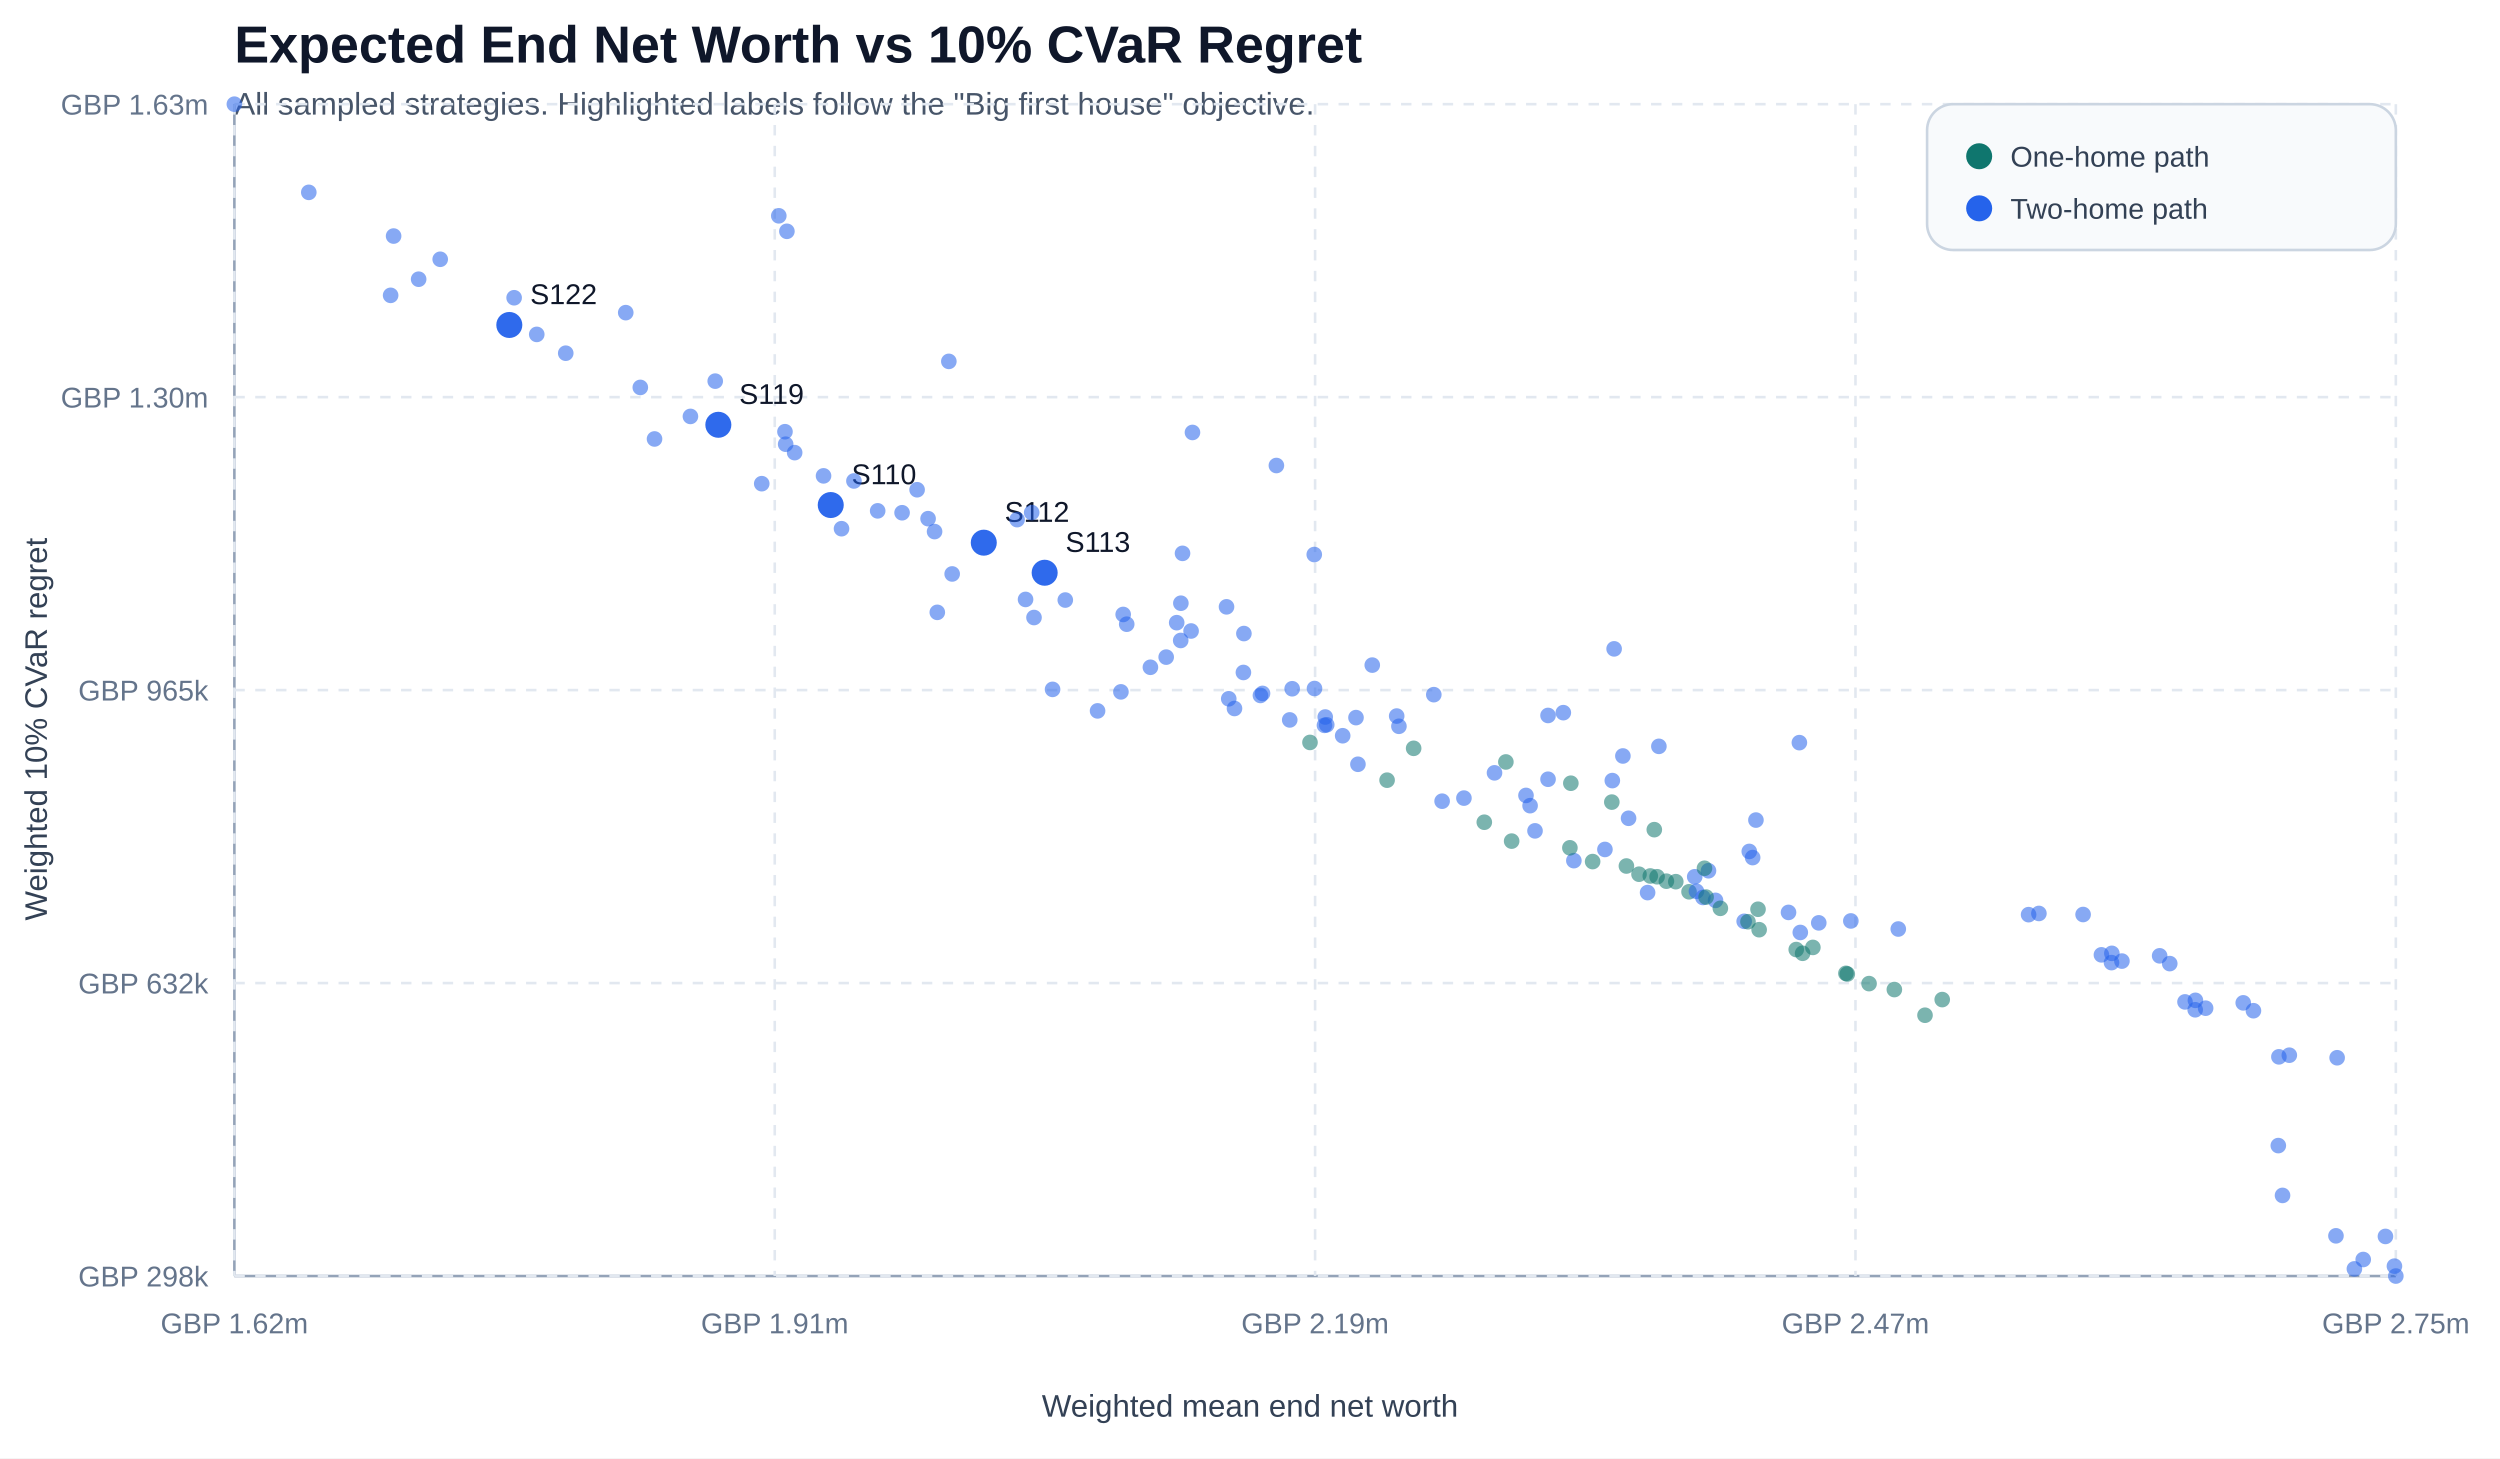
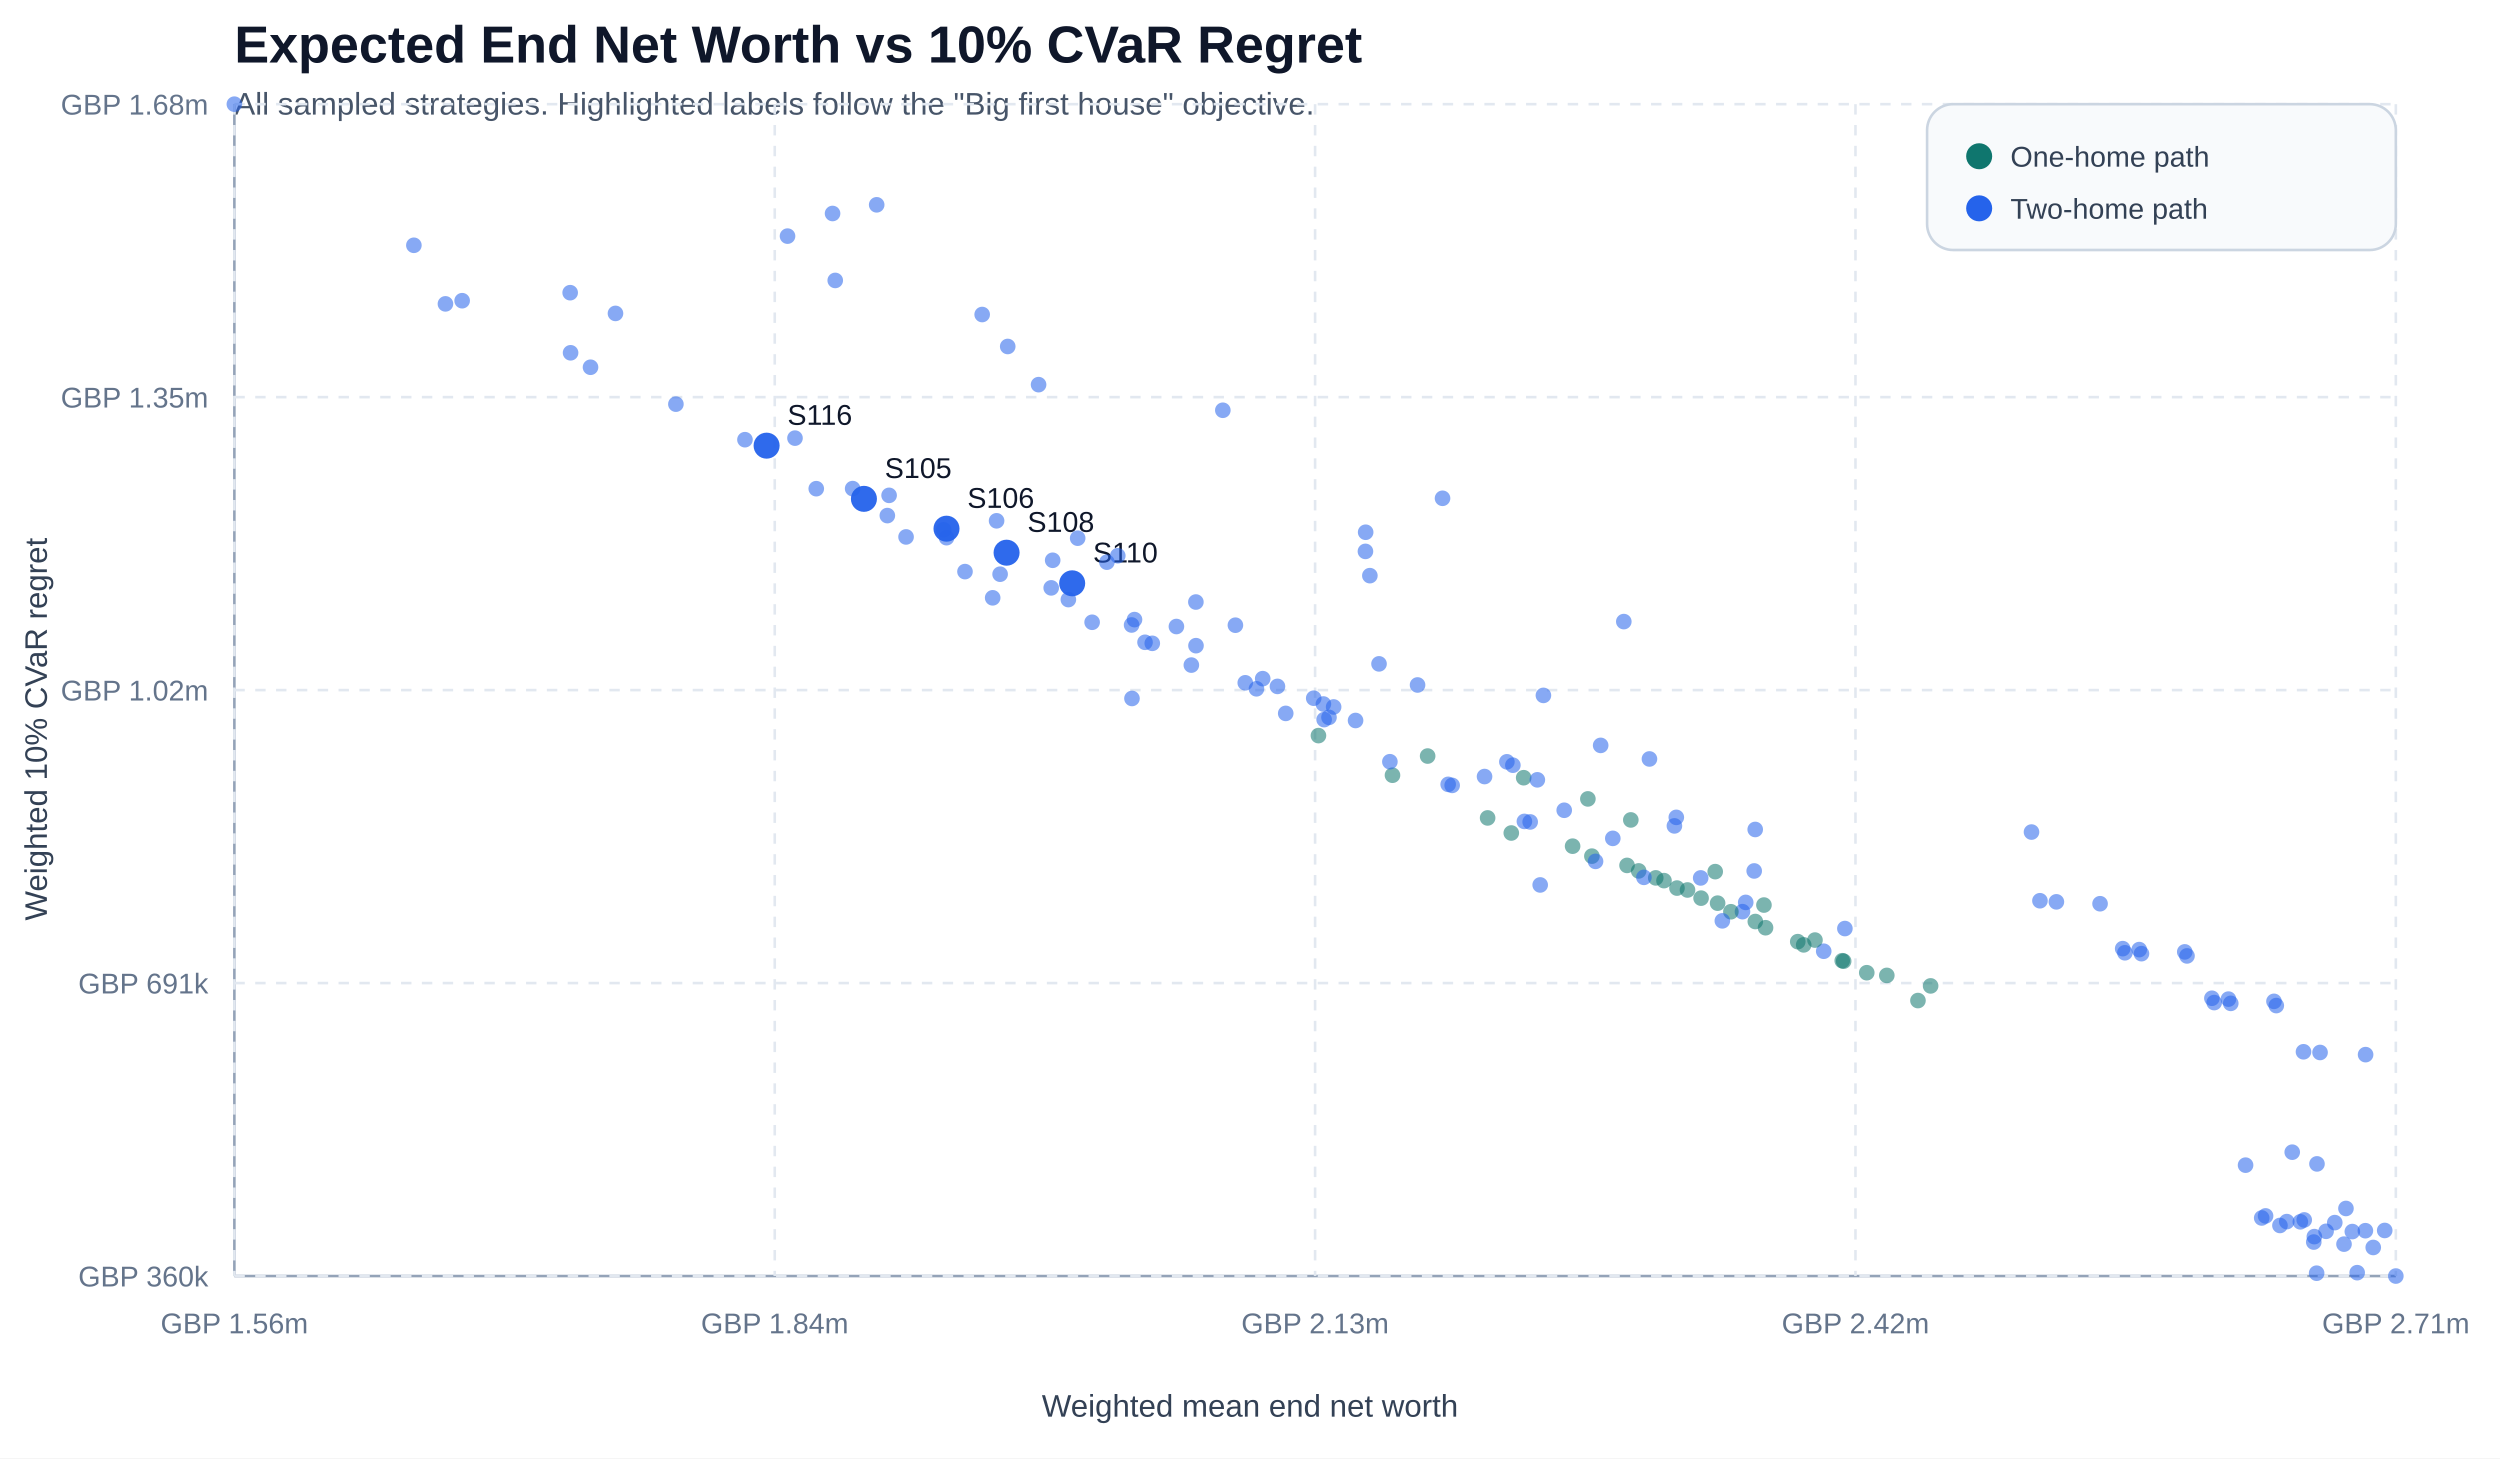
<svg xmlns="http://www.w3.org/2000/svg" width="960" height="560" viewBox="0 0 960 560">
  <rect width="960" height="560" fill="#ffffff" />
  <text x="90" y="24" font-size="20" font-family="Arial, sans-serif" font-weight="700" fill="#0f172a">Expected End Net Worth vs 10% CVaR Regret</text>
  <text x="90" y="44" font-size="12" font-family="Arial, sans-serif" fill="#475569">All sampled strategies. Highlighted labels follow the "Big first house" objective.</text>
  <line x1="90" y1="490" x2="920" y2="490" stroke="#94a3b8" />
  <line x1="90" y1="40" x2="90" y2="490" stroke="#94a3b8" />
  <line x1="90" y1="40" x2="90" y2="490" stroke="#e2e8f0" stroke-dasharray="4 4" />
  <line x1="90" y1="490" x2="920" y2="490" stroke="#e2e8f0" stroke-dasharray="4 4" />
-   <text x="90" y="512" text-anchor="middle" font-size="11" font-family="Arial, sans-serif" fill="#64748b">GBP 1.62m</text>
-   <text x="80" y="494" text-anchor="end" font-size="11" font-family="Arial, sans-serif" fill="#64748b">GBP 298k</text>
+   <text x="90" y="512" text-anchor="middle" font-size="11" font-family="Arial, sans-serif" fill="#64748b">GBP 1.56m</text>
+   <text x="80" y="494" text-anchor="end" font-size="11" font-family="Arial, sans-serif" fill="#64748b">GBP 360k</text>
  <line x1="297.5" y1="40" x2="297.5" y2="490" stroke="#e2e8f0" stroke-dasharray="4 4" />
  <line x1="90" y1="377.5" x2="920" y2="377.5" stroke="#e2e8f0" stroke-dasharray="4 4" />
-   <text x="297.5" y="512" text-anchor="middle" font-size="11" font-family="Arial, sans-serif" fill="#64748b">GBP 1.91m</text>
-   <text x="80" y="381.5" text-anchor="end" font-size="11" font-family="Arial, sans-serif" fill="#64748b">GBP 632k</text>
+   <text x="297.5" y="512" text-anchor="middle" font-size="11" font-family="Arial, sans-serif" fill="#64748b">GBP 1.84m</text>
+   <text x="80" y="381.5" text-anchor="end" font-size="11" font-family="Arial, sans-serif" fill="#64748b">GBP 691k</text>
  <line x1="505" y1="40" x2="505" y2="490" stroke="#e2e8f0" stroke-dasharray="4 4" />
  <line x1="90" y1="265" x2="920" y2="265" stroke="#e2e8f0" stroke-dasharray="4 4" />
-   <text x="505" y="512" text-anchor="middle" font-size="11" font-family="Arial, sans-serif" fill="#64748b">GBP 2.19m</text>
-   <text x="80" y="269" text-anchor="end" font-size="11" font-family="Arial, sans-serif" fill="#64748b">GBP 965k</text>
+   <text x="505" y="512" text-anchor="middle" font-size="11" font-family="Arial, sans-serif" fill="#64748b">GBP 2.13m</text>
+   <text x="80" y="269" text-anchor="end" font-size="11" font-family="Arial, sans-serif" fill="#64748b">GBP 1.02m</text>
  <line x1="712.5" y1="40" x2="712.5" y2="490" stroke="#e2e8f0" stroke-dasharray="4 4" />
  <line x1="90" y1="152.5" x2="920" y2="152.5" stroke="#e2e8f0" stroke-dasharray="4 4" />
-   <text x="712.5" y="512" text-anchor="middle" font-size="11" font-family="Arial, sans-serif" fill="#64748b">GBP 2.47m</text>
-   <text x="80" y="156.5" text-anchor="end" font-size="11" font-family="Arial, sans-serif" fill="#64748b">GBP 1.30m</text>
+   <text x="712.5" y="512" text-anchor="middle" font-size="11" font-family="Arial, sans-serif" fill="#64748b">GBP 2.42m</text>
+   <text x="80" y="156.5" text-anchor="end" font-size="11" font-family="Arial, sans-serif" fill="#64748b">GBP 1.35m</text>
  <line x1="920" y1="40" x2="920" y2="490" stroke="#e2e8f0" stroke-dasharray="4 4" />
  <line x1="90" y1="40" x2="920" y2="40" stroke="#e2e8f0" stroke-dasharray="4 4" />
-   <text x="920" y="512" text-anchor="middle" font-size="11" font-family="Arial, sans-serif" fill="#64748b">GBP 2.75m</text>
-   <text x="80" y="44" text-anchor="end" font-size="11" font-family="Arial, sans-serif" fill="#64748b">GBP 1.63m</text>
+   <text x="920" y="512" text-anchor="middle" font-size="11" font-family="Arial, sans-serif" fill="#64748b">GBP 2.71m</text>
+   <text x="80" y="44" text-anchor="end" font-size="11" font-family="Arial, sans-serif" fill="#64748b">GBP 1.68m</text>
  <polyline points="920,490" fill="none" stroke="#0f766e" stroke-width="2.5" />
-   <circle cx="604.365" cy="330.486" r="3" fill="#2563eb" opacity="0.55" />
-   <circle cx="580.471" cy="322.987" r="3" fill="#0f766e" opacity="0.55" />
-   <circle cx="569.971" cy="315.737" r="3" fill="#0f766e" opacity="0.55" />
-   <circle cx="611.567" cy="330.846" r="3" fill="#0f766e" opacity="0.55" />
-   <circle cx="521.448" cy="293.479" r="3" fill="#2563eb" opacity="0.55" />
-   <circle cx="553.772" cy="307.658" r="3" fill="#2563eb" opacity="0.55" />
-   <circle cx="602.838" cy="325.559" r="3" fill="#0f766e" opacity="0.55" />
-   <circle cx="532.641" cy="299.59" r="3" fill="#0f766e" opacity="0.55" />
-   <circle cx="474.043" cy="272.061" r="3" fill="#2563eb" opacity="0.55" />
-   <circle cx="503.035" cy="285.094" r="3" fill="#0f766e" opacity="0.55" />
-   <circle cx="624.539" cy="332.55" r="3" fill="#0f766e" opacity="0.55" />
-   <circle cx="629.381" cy="335.695" r="3" fill="#0f766e" opacity="0.55" />
-   <circle cx="471.839" cy="268.334" r="3" fill="#2563eb" opacity="0.55" />
-   <circle cx="441.756" cy="256.234" r="3" fill="#2563eb" opacity="0.55" />
-   <circle cx="542.838" cy="287.357" r="3" fill="#0f766e" opacity="0.55" />
-   <circle cx="397.058" cy="237.127" r="3" fill="#2563eb" opacity="0.55" />
-   <circle cx="632.675" cy="342.753" r="3" fill="#2563eb" opacity="0.55" />
-   <circle cx="633.715" cy="336.374" r="3" fill="#0f766e" opacity="0.55" />
-   <circle cx="550.579" cy="266.746" r="3" fill="#2563eb" opacity="0.55" />
-   <circle cx="562.148" cy="306.469" r="3" fill="#2563eb" opacity="0.55" />
-   <circle cx="526.948" cy="255.401" r="3" fill="#2563eb" opacity="0.55" />
-   <circle cx="365.635" cy="220.396" r="3" fill="#2563eb" opacity="0.55" />
-   <circle cx="393.81" cy="230.185" r="3" fill="#2563eb" opacity="0.55" />
-   <circle cx="636.322" cy="336.673" r="3" fill="#0f766e" opacity="0.55" />
-   <circle cx="578.255" cy="292.591" r="3" fill="#0f766e" opacity="0.55" />
-   <circle cx="477.469" cy="258.229" r="3" fill="#2563eb" opacity="0.55" />
-   <circle cx="323.146" cy="203.022" r="3" fill="#2563eb" opacity="0.55" />
-   <circle cx="509.466" cy="278.325" r="3" fill="#2563eb" opacity="0.55" />
-   <circle cx="639.897" cy="338.375" r="3" fill="#0f766e" opacity="0.55" />
-   <circle cx="484.006" cy="267.049" r="3" fill="#2563eb" opacity="0.55" />
-   <circle cx="669.764" cy="353.785" r="3" fill="#2563eb" opacity="0.55" />
-   <circle cx="430.434" cy="265.676" r="3" fill="#2563eb" opacity="0.55" />
-   <circle cx="594.448" cy="299.229" r="3" fill="#2563eb" opacity="0.55" />
-   <circle cx="401.15" cy="219.935" r="5" fill="#2563eb" opacity="0.95" />
-   <text x="409.15" y="211.935" font-size="11" font-family="Arial, sans-serif" fill="#0f172a">S113</text>
-   <circle cx="589.446" cy="319.05" r="3" fill="#2563eb" opacity="0.55" />
-   <circle cx="587.555" cy="309.378" r="3" fill="#2563eb" opacity="0.55" />
-   <circle cx="453.391" cy="245.94" r="3" fill="#2563eb" opacity="0.55" />
-   <circle cx="650.77" cy="336.679" r="3" fill="#2563eb" opacity="0.55" />
-   <circle cx="292.507" cy="185.731" r="3" fill="#2563eb" opacity="0.55" />
-   <circle cx="319.003" cy="193.934" r="5" fill="#2563eb" opacity="0.95" />
-   <text x="327.003" y="185.934" font-size="11" font-family="Arial, sans-serif" fill="#0f172a">S110</text>
-   <circle cx="616.291" cy="326.19" r="3" fill="#2563eb" opacity="0.55" />
-   <circle cx="477.656" cy="243.285" r="3" fill="#2563eb" opacity="0.55" />
-   <circle cx="643.498" cy="338.561" r="3" fill="#0f766e" opacity="0.55" />
-   <circle cx="346.4" cy="196.894" r="3" fill="#2563eb" opacity="0.55" />
-   <circle cx="648.592" cy="342.443" r="3" fill="#0f766e" opacity="0.55" />
-   <circle cx="432.659" cy="239.692" r="3" fill="#2563eb" opacity="0.55" />
-   <circle cx="658.76" cy="345.743" r="3" fill="#2563eb" opacity="0.55" />
-   <circle cx="515.586" cy="282.525" r="3" fill="#2563eb" opacity="0.55" />
-   <circle cx="377.769" cy="208.386" r="5" fill="#2563eb" opacity="0.95" />
-   <text x="385.769" y="200.386" font-size="11" font-family="Arial, sans-serif" fill="#0f172a">S112</text>
-   <circle cx="520.701" cy="275.562" r="3" fill="#2563eb" opacity="0.55" />
-   <circle cx="251.336" cy="168.563" r="3" fill="#2563eb" opacity="0.55" />
-   <circle cx="409.07" cy="230.417" r="3" fill="#2563eb" opacity="0.55" />
-   <circle cx="327.913" cy="184.691" r="3" fill="#2563eb" opacity="0.55" />
-   <circle cx="496.198" cy="264.482" r="3" fill="#2563eb" opacity="0.55" />
-   <circle cx="603.203" cy="300.759" r="3" fill="#0f766e" opacity="0.55" />
-   <circle cx="495.258" cy="276.447" r="3" fill="#2563eb" opacity="0.55" />
-   <circle cx="625.37" cy="314.218" r="3" fill="#2563eb" opacity="0.55" />
-   <circle cx="619.132" cy="299.748" r="3" fill="#2563eb" opacity="0.55" />
-   <circle cx="431.303" cy="235.953" r="3" fill="#2563eb" opacity="0.55" />
-   <circle cx="674.277" cy="314.908" r="3" fill="#2563eb" opacity="0.55" />
-   <circle cx="660.618" cy="348.801" r="3" fill="#0f766e" opacity="0.55" />
-   <circle cx="275.844" cy="163.12" r="5" fill="#2563eb" opacity="0.95" />
-   <text x="283.844" y="155.12" font-size="11" font-family="Arial, sans-serif" fill="#0f172a">S119</text>
-   <circle cx="265.124" cy="159.904" r="3" fill="#2563eb" opacity="0.55" />
-   <circle cx="316.237" cy="182.732" r="3" fill="#2563eb" opacity="0.55" />
+   <circle cx="534.712" cy="297.689" r="3" fill="#0f766e" opacity="0.55" />
+   <circle cx="580.334" cy="319.875" r="3" fill="#0f766e" opacity="0.55" />
+   <circle cx="571.245" cy="314.082" r="3" fill="#0f766e" opacity="0.55" />
+   <circle cx="611.285" cy="328.759" r="3" fill="#0f766e" opacity="0.55" />
+   <circle cx="603.879" cy="324.931" r="3" fill="#0f766e" opacity="0.55" />
+   <circle cx="624.785" cy="332.317" r="3" fill="#0f766e" opacity="0.55" />
+   <circle cx="629.246" cy="334.427" r="3" fill="#0f766e" opacity="0.55" />
+   <circle cx="506.282" cy="282.47" r="3" fill="#0f766e" opacity="0.55" />
+   <circle cx="635.803" cy="337.105" r="3" fill="#0f766e" opacity="0.55" />
+   <circle cx="548.212" cy="290.321" r="3" fill="#0f766e" opacity="0.55" />
+   <circle cx="493.717" cy="273.945" r="3" fill="#2563eb" opacity="0.55" />
+   <circle cx="557.631" cy="301.589" r="3" fill="#2563eb" opacity="0.55" />
+   <circle cx="638.97" cy="338.162" r="3" fill="#0f766e" opacity="0.55" />
+   <circle cx="533.716" cy="292.503" r="3" fill="#2563eb" opacity="0.55" />
+   <circle cx="612.689" cy="330.769" r="3" fill="#2563eb" opacity="0.55" />
+   <circle cx="643.961" cy="341.022" r="3" fill="#0f766e" opacity="0.55" />
+   <circle cx="457.478" cy="255.394" r="3" fill="#2563eb" opacity="0.55" />
+   <circle cx="585.093" cy="298.641" r="3" fill="#0f766e" opacity="0.55" />
+   <circle cx="508.472" cy="276.328" r="3" fill="#2563eb" opacity="0.55" />
+   <circle cx="419.376" cy="238.952" r="3" fill="#2563eb" opacity="0.55" />
+   <circle cx="482.479" cy="264.497" r="3" fill="#2563eb" opacity="0.55" />
+   <circle cx="585.369" cy="315.423" r="3" fill="#2563eb" opacity="0.55" />
+   <circle cx="556.097" cy="301.193" r="3" fill="#2563eb" opacity="0.55" />
+   <circle cx="648.004" cy="341.753" r="3" fill="#0f766e" opacity="0.55" />
+   <circle cx="631.26" cy="336.9" r="3" fill="#2563eb" opacity="0.55" />
+   <circle cx="478.181" cy="262.193" r="3" fill="#2563eb" opacity="0.55" />
+   <circle cx="484.873" cy="260.603" r="3" fill="#2563eb" opacity="0.55" />
+   <circle cx="653.212" cy="344.887" r="3" fill="#0f766e" opacity="0.55" />
+   <circle cx="459.26" cy="247.938" r="3" fill="#2563eb" opacity="0.55" />
+   <circle cx="384.042" cy="220.492" r="3" fill="#2563eb" opacity="0.55" />
+   <circle cx="434.678" cy="268.211" r="3" fill="#2563eb" opacity="0.55" />
+   <circle cx="434.533" cy="239.992" r="3" fill="#2563eb" opacity="0.55" />
+   <circle cx="403.663" cy="225.741" r="3" fill="#2563eb" opacity="0.55" />
+   <circle cx="411.717" cy="223.992" r="5" fill="#2563eb" opacity="0.95" />
+   <text x="419.717" y="215.992" font-size="11" font-family="Arial, sans-serif" fill="#0f172a">S110</text>
+   <circle cx="512.112" cy="271.475" r="3" fill="#2563eb" opacity="0.55" />
+   <circle cx="544.341" cy="263.031" r="3" fill="#2563eb" opacity="0.55" />
+   <circle cx="609.744" cy="306.778" r="3" fill="#0f766e" opacity="0.55" />
+   <circle cx="674.003" cy="318.517" r="3" fill="#2563eb" opacity="0.55" />
+   <circle cx="669.115" cy="350.075" r="3" fill="#2563eb" opacity="0.55" />
+   <circle cx="410.253" cy="230.236" r="3" fill="#2563eb" opacity="0.55" />
+   <circle cx="529.544" cy="254.924" r="3" fill="#2563eb" opacity="0.55" />
+   <circle cx="664.66" cy="350.112" r="3" fill="#0f766e" opacity="0.55" />
+   <circle cx="670.354" cy="346.525" r="3" fill="#2563eb" opacity="0.55" />
+   <circle cx="435.649" cy="237.925" r="3" fill="#2563eb" opacity="0.55" />
+   <circle cx="347.928" cy="206.179" r="3" fill="#2563eb" opacity="0.55" />
+   <circle cx="590.342" cy="299.453" r="3" fill="#2563eb" opacity="0.55" />
+   <circle cx="386.528" cy="212.234" r="5" fill="#2563eb" opacity="0.95" />
+   <text x="394.528" y="204.234" font-size="11" font-family="Arial, sans-serif" fill="#0f172a">S108</text>
+   <circle cx="362.366" cy="203.434" r="3" fill="#2563eb" opacity="0.55" />
+   <circle cx="673.612" cy="334.446" r="3" fill="#2563eb" opacity="0.55" />
+   <circle cx="600.66" cy="311.142" r="3" fill="#2563eb" opacity="0.55" />
+   <circle cx="510.33" cy="275.467" r="3" fill="#2563eb" opacity="0.55" />
+   <circle cx="490.544" cy="263.578" r="3" fill="#2563eb" opacity="0.55" />
  <circle cx="920" cy="490" r="3" fill="#2563eb" opacity="0.55" />
-   <circle cx="919.461" cy="486.204" r="3" fill="#2563eb" opacity="0.55" />
-   <circle cx="508.888" cy="275.334" r="3" fill="#2563eb" opacity="0.55" />
-   <circle cx="904.085" cy="487.254" r="3" fill="#2563eb" opacity="0.55" />
-   <circle cx="907.475" cy="483.654" r="3" fill="#2563eb" opacity="0.55" />
-   <circle cx="600.315" cy="273.662" r="3" fill="#2563eb" opacity="0.55" />
-   <circle cx="504.77" cy="264.394" r="3" fill="#2563eb" opacity="0.55" />
-   <circle cx="916.009" cy="474.79" r="3" fill="#2563eb" opacity="0.55" />
-   <circle cx="673.016" cy="329.31" r="3" fill="#2563eb" opacity="0.55" />
-   <circle cx="897.007" cy="474.557" r="3" fill="#2563eb" opacity="0.55" />
-   <circle cx="653.919" cy="344.624" r="3" fill="#2563eb" opacity="0.55" />
-   <circle cx="691.316" cy="358.066" r="3" fill="#2563eb" opacity="0.55" />
-   <circle cx="421.467" cy="272.98" r="3" fill="#2563eb" opacity="0.55" />
-   <circle cx="594.449" cy="274.738" r="3" fill="#2563eb" opacity="0.55" />
-   <circle cx="358.874" cy="204.127" r="3" fill="#2563eb" opacity="0.55" />
-   <circle cx="651.433" cy="342.252" r="3" fill="#2563eb" opacity="0.55" />
-   <circle cx="305.146" cy="173.811" r="3" fill="#2563eb" opacity="0.55" />
-   <circle cx="876.492" cy="459.04" r="3" fill="#2563eb" opacity="0.55" />
-   <circle cx="675.51" cy="357.005" r="3" fill="#0f766e" opacity="0.55" />
-   <circle cx="537.186" cy="278.897" r="3" fill="#2563eb" opacity="0.55" />
-   <circle cx="637.011" cy="286.599" r="3" fill="#2563eb" opacity="0.55" />
-   <circle cx="457.377" cy="242.304" r="3" fill="#2563eb" opacity="0.55" />
-   <circle cx="453.452" cy="231.638" r="3" fill="#2563eb" opacity="0.55" />
-   <circle cx="655.142" cy="344.48" r="3" fill="#0f766e" opacity="0.55" />
-   <circle cx="470.982" cy="233.026" r="3" fill="#2563eb" opacity="0.55" />
-   <circle cx="874.873" cy="439.908" r="3" fill="#2563eb" opacity="0.55" />
-   <circle cx="359.923" cy="235.143" r="3" fill="#2563eb" opacity="0.55" />
-   <circle cx="356.386" cy="199.168" r="3" fill="#2563eb" opacity="0.55" />
-   <circle cx="656.057" cy="334.369" r="3" fill="#2563eb" opacity="0.55" />
-   <circle cx="686.791" cy="350.366" r="3" fill="#2563eb" opacity="0.55" />
-   <circle cx="337.025" cy="196.165" r="3" fill="#2563eb" opacity="0.55" />
-   <circle cx="573.89" cy="296.77" r="3" fill="#2563eb" opacity="0.55" />
-   <circle cx="897.461" cy="406.176" r="3" fill="#2563eb" opacity="0.55" />
-   <circle cx="698.405" cy="354.377" r="3" fill="#2563eb" opacity="0.55" />
-   <circle cx="879.098" cy="405.199" r="3" fill="#2563eb" opacity="0.55" />
-   <circle cx="875.098" cy="405.823" r="3" fill="#2563eb" opacity="0.55" />
-   <circle cx="692.204" cy="366.064" r="3" fill="#0f766e" opacity="0.55" />
-   <circle cx="865.321" cy="388.115" r="3" fill="#2563eb" opacity="0.55" />
-   <circle cx="206.113" cy="128.41" r="3" fill="#2563eb" opacity="0.55" />
-   <circle cx="710.722" cy="353.643" r="3" fill="#2563eb" opacity="0.55" />
-   <circle cx="861.403" cy="385.096" r="3" fill="#2563eb" opacity="0.55" />
-   <circle cx="846.958" cy="387.146" r="3" fill="#2563eb" opacity="0.55" />
-   <circle cx="842.958" cy="387.756" r="3" fill="#2563eb" opacity="0.55" />
-   <circle cx="623.19" cy="290.295" r="3" fill="#2563eb" opacity="0.55" />
-   <circle cx="195.577" cy="124.79" r="5" fill="#2563eb" opacity="0.95" />
-   <text x="203.577" y="116.79" font-size="11" font-family="Arial, sans-serif" fill="#0f172a">S122</text>
-   <circle cx="843.04" cy="384.132" r="3" fill="#2563eb" opacity="0.55" />
-   <circle cx="839.041" cy="384.734" r="3" fill="#2563eb" opacity="0.55" />
-   <circle cx="504.675" cy="212.942" r="3" fill="#2563eb" opacity="0.55" />
-   <circle cx="728.941" cy="356.744" r="3" fill="#2563eb" opacity="0.55" />
-   <circle cx="245.878" cy="148.771" r="3" fill="#2563eb" opacity="0.55" />
-   <circle cx="671.723" cy="326.951" r="3" fill="#2563eb" opacity="0.55" />
-   <circle cx="833.182" cy="370.02" r="3" fill="#2563eb" opacity="0.55" />
-   <circle cx="709.362" cy="374.023" r="3" fill="#0f766e" opacity="0.55" />
-   <circle cx="829.302" cy="367.037" r="3" fill="#2563eb" opacity="0.55" />
-   <circle cx="814.819" cy="369.06" r="3" fill="#2563eb" opacity="0.55" />
-   <circle cx="810.819" cy="369.645" r="3" fill="#2563eb" opacity="0.55" />
-   <circle cx="810.946" cy="366.087" r="3" fill="#2563eb" opacity="0.55" />
-   <circle cx="806.947" cy="366.659" r="3" fill="#2563eb" opacity="0.55" />
-   <circle cx="618.937" cy="308.008" r="3" fill="#0f766e" opacity="0.55" />
-   <circle cx="739.202" cy="389.849" r="3" fill="#0f766e" opacity="0.55" />
-   <circle cx="447.814" cy="252.333" r="3" fill="#2563eb" opacity="0.55" />
-   <circle cx="745.813" cy="383.841" r="3" fill="#0f766e" opacity="0.55" />
-   <circle cx="396.161" cy="196.822" r="3" fill="#2563eb" opacity="0.55" />
-   <circle cx="585.979" cy="305.444" r="3" fill="#2563eb" opacity="0.55" />
-   <circle cx="727.432" cy="379.992" r="3" fill="#0f766e" opacity="0.55" />
-   <circle cx="799.91" cy="351.174" r="3" fill="#2563eb" opacity="0.55" />
-   <circle cx="717.718" cy="377.706" r="3" fill="#0f766e" opacity="0.55" />
-   <circle cx="671.223" cy="353.941" r="3" fill="#0f766e" opacity="0.55" />
-   <circle cx="782.938" cy="350.767" r="3" fill="#2563eb" opacity="0.55" />
-   <circle cx="778.981" cy="351.226" r="3" fill="#2563eb" opacity="0.55" />
-   <circle cx="708.825" cy="373.764" r="3" fill="#0f766e" opacity="0.55" />
-   <circle cx="404.186" cy="264.721" r="3" fill="#2563eb" opacity="0.55" />
-   <circle cx="689.755" cy="364.625" r="3" fill="#0f766e" opacity="0.55" />
-   <circle cx="696.143" cy="363.81" r="3" fill="#0f766e" opacity="0.55" />
-   <circle cx="454.087" cy="212.49" r="3" fill="#2563eb" opacity="0.55" />
-   <circle cx="675.08" cy="349.15" r="3" fill="#0f766e" opacity="0.55" />
-   <circle cx="508.59" cy="278.533" r="3" fill="#2563eb" opacity="0.55" />
-   <circle cx="654.516" cy="333.413" r="3" fill="#0f766e" opacity="0.55" />
-   <circle cx="635.251" cy="318.589" r="3" fill="#0f766e" opacity="0.55" />
-   <circle cx="690.962" cy="285.172" r="3" fill="#2563eb" opacity="0.55" />
-   <circle cx="364.355" cy="138.77" r="3" fill="#2563eb" opacity="0.55" />
-   <circle cx="149.999" cy="113.413" r="3" fill="#2563eb" opacity="0.55" />
-   <circle cx="160.76" cy="107.219" r="3" fill="#2563eb" opacity="0.55" />
-   <circle cx="274.647" cy="146.357" r="3" fill="#2563eb" opacity="0.55" />
-   <circle cx="619.824" cy="249.163" r="3" fill="#2563eb" opacity="0.55" />
-   <circle cx="536.327" cy="274.966" r="3" fill="#2563eb" opacity="0.55" />
-   <circle cx="217.243" cy="135.632" r="3" fill="#2563eb" opacity="0.55" />
-   <circle cx="484.812" cy="266.271" r="3" fill="#2563eb" opacity="0.55" />
-   <circle cx="451.85" cy="239.107" r="3" fill="#2563eb" opacity="0.55" />
-   <circle cx="197.426" cy="114.334" r="3" fill="#2563eb" opacity="0.55" />
-   <circle cx="490.134" cy="178.758" r="3" fill="#2563eb" opacity="0.55" />
-   <circle cx="390.568" cy="199.534" r="3" fill="#2563eb" opacity="0.55" />
-   <circle cx="457.907" cy="166.064" r="3" fill="#2563eb" opacity="0.55" />
-   <circle cx="352.168" cy="188.063" r="3" fill="#2563eb" opacity="0.55" />
-   <circle cx="301.695" cy="170.574" r="3" fill="#2563eb" opacity="0.55" />
-   <circle cx="301.428" cy="165.777" r="3" fill="#2563eb" opacity="0.55" />
-   <circle cx="240.284" cy="120.055" r="3" fill="#2563eb" opacity="0.55" />
-   <circle cx="302.169" cy="88.822" r="3" fill="#2563eb" opacity="0.55" />
-   <circle cx="299.055" cy="82.87" r="3" fill="#2563eb" opacity="0.55" />
-   <circle cx="169.039" cy="99.564" r="3" fill="#2563eb" opacity="0.55" />
-   <circle cx="151.144" cy="90.644" r="3" fill="#2563eb" opacity="0.55" />
-   <circle cx="118.578" cy="73.865" r="3" fill="#2563eb" opacity="0.55" />
+   <circle cx="643.702" cy="313.869" r="3" fill="#2563eb" opacity="0.55" />
+   <circle cx="619.316" cy="321.934" r="3" fill="#2563eb" opacity="0.55" />
+   <circle cx="633.39" cy="291.439" r="3" fill="#2563eb" opacity="0.55" />
+   <circle cx="905.157" cy="488.707" r="3" fill="#2563eb" opacity="0.55" />
+   <circle cx="889.585" cy="488.911" r="3" fill="#2563eb" opacity="0.55" />
+   <circle cx="911.323" cy="479.029" r="3" fill="#2563eb" opacity="0.55" />
+   <circle cx="592.669" cy="267.031" r="3" fill="#2563eb" opacity="0.55" />
+   <circle cx="915.726" cy="472.498" r="3" fill="#2563eb" opacity="0.55" />
+   <circle cx="900.102" cy="477.745" r="3" fill="#2563eb" opacity="0.55" />
+   <circle cx="653.063" cy="337.12" r="3" fill="#2563eb" opacity="0.55" />
+   <circle cx="908.31" cy="472.588" r="3" fill="#2563eb" opacity="0.55" />
+   <circle cx="341.414" cy="190.217" r="3" fill="#2563eb" opacity="0.55" />
+   <circle cx="903.296" cy="472.923" r="3" fill="#2563eb" opacity="0.55" />
+   <circle cx="888.483" cy="476.95" r="3" fill="#2563eb" opacity="0.55" />
+   <circle cx="888.708" cy="474.862" r="3" fill="#2563eb" opacity="0.55" />
+   <circle cx="893.218" cy="472.823" r="3" fill="#2563eb" opacity="0.55" />
+   <circle cx="896.552" cy="469.487" r="3" fill="#2563eb" opacity="0.55" />
+   <circle cx="661.381" cy="353.604" r="3" fill="#2563eb" opacity="0.55" />
+   <circle cx="900.847" cy="464.052" r="3" fill="#2563eb" opacity="0.55" />
+   <circle cx="883.337" cy="469.174" r="3" fill="#2563eb" opacity="0.55" />
+   <circle cx="884.823" cy="468.455" r="3" fill="#2563eb" opacity="0.55" />
+   <circle cx="677.967" cy="356.248" r="3" fill="#0f766e" opacity="0.55" />
+   <circle cx="875.502" cy="470.578" r="3" fill="#2563eb" opacity="0.55" />
+   <circle cx="878.121" cy="469.099" r="3" fill="#2563eb" opacity="0.55" />
+   <circle cx="868.495" cy="467.7" r="3" fill="#2563eb" opacity="0.55" />
+   <circle cx="869.981" cy="466.911" r="3" fill="#2563eb" opacity="0.55" />
+   <circle cx="520.535" cy="276.67" r="3" fill="#2563eb" opacity="0.55" />
+   <circle cx="363.472" cy="206.47" r="3" fill="#2563eb" opacity="0.55" />
+   <circle cx="659.562" cy="346.814" r="3" fill="#0f766e" opacity="0.55" />
+   <circle cx="889.721" cy="446.936" r="3" fill="#2563eb" opacity="0.55" />
+   <circle cx="327.414" cy="187.624" r="3" fill="#2563eb" opacity="0.55" />
+   <circle cx="880.215" cy="442.439" r="3" fill="#2563eb" opacity="0.55" />
+   <circle cx="862.295" cy="447.421" r="3" fill="#2563eb" opacity="0.55" />
+   <circle cx="331.747" cy="191.557" r="5" fill="#2563eb" opacity="0.95" />
+   <text x="339.747" y="183.557" font-size="11" font-family="Arial, sans-serif" fill="#0f172a">S105</text>
+   <circle cx="708.436" cy="356.563" r="3" fill="#2563eb" opacity="0.55" />
+   <circle cx="313.443" cy="187.657" r="3" fill="#2563eb" opacity="0.55" />
+   <circle cx="700.307" cy="365.276" r="3" fill="#2563eb" opacity="0.55" />
+   <circle cx="363.457" cy="203.016" r="5" fill="#2563eb" opacity="0.95" />
+   <text x="371.457" y="195.016" font-size="11" font-family="Arial, sans-serif" fill="#0f172a">S106</text>
+   <circle cx="504.47" cy="268.114" r="3" fill="#2563eb" opacity="0.55" />
+   <circle cx="294.376" cy="171.132" r="5" fill="#2563eb" opacity="0.95" />
+   <text x="302.376" y="163.132" font-size="11" font-family="Arial, sans-serif" fill="#0f172a">S116</text>
+   <circle cx="340.739" cy="197.985" r="3" fill="#2563eb" opacity="0.55" />
+   <circle cx="908.385" cy="404.979" r="3" fill="#2563eb" opacity="0.55" />
+   <circle cx="580.941" cy="293.838" r="3" fill="#2563eb" opacity="0.55" />
+   <circle cx="286.063" cy="168.843" r="3" fill="#2563eb" opacity="0.55" />
+   <circle cx="890.901" cy="404.152" r="3" fill="#2563eb" opacity="0.55" />
+   <circle cx="692.623" cy="362.829" r="3" fill="#0f766e" opacity="0.55" />
+   <circle cx="884.542" cy="403.883" r="3" fill="#2563eb" opacity="0.55" />
+   <circle cx="474.395" cy="240.079" r="3" fill="#2563eb" opacity="0.55" />
+   <circle cx="526.029" cy="221.05" r="3" fill="#2563eb" opacity="0.55" />
+   <circle cx="587.589" cy="315.622" r="3" fill="#2563eb" opacity="0.55" />
+   <circle cx="874.096" cy="386.141" r="3" fill="#2563eb" opacity="0.55" />
+   <circle cx="873.208" cy="384.522" r="3" fill="#2563eb" opacity="0.55" />
+   <circle cx="570.063" cy="298.193" r="3" fill="#2563eb" opacity="0.55" />
+   <circle cx="856.613" cy="385.295" r="3" fill="#2563eb" opacity="0.55" />
+   <circle cx="855.724" cy="383.66" r="3" fill="#2563eb" opacity="0.55" />
+   <circle cx="850.253" cy="384.991" r="3" fill="#2563eb" opacity="0.55" />
+   <circle cx="849.365" cy="383.33" r="3" fill="#2563eb" opacity="0.55" />
+   <circle cx="707.967" cy="369.091" r="3" fill="#0f766e" opacity="0.55" />
+   <circle cx="442.474" cy="247.04" r="3" fill="#2563eb" opacity="0.55" />
+   <circle cx="578.639" cy="292.537" r="3" fill="#2563eb" opacity="0.55" />
+   <circle cx="439.691" cy="246.642" r="3" fill="#2563eb" opacity="0.55" />
+   <circle cx="839.808" cy="367.071" r="3" fill="#2563eb" opacity="0.55" />
+   <circle cx="838.946" cy="365.526" r="3" fill="#2563eb" opacity="0.55" />
+   <circle cx="626.232" cy="314.853" r="3" fill="#0f766e" opacity="0.55" />
+   <circle cx="524.328" cy="211.734" r="3" fill="#2563eb" opacity="0.55" />
+   <circle cx="822.324" cy="366.205" r="3" fill="#2563eb" opacity="0.55" />
+   <circle cx="821.467" cy="364.645" r="3" fill="#2563eb" opacity="0.55" />
+   <circle cx="815.965" cy="365.867" r="3" fill="#2563eb" opacity="0.55" />
+   <circle cx="815.107" cy="364.276" r="3" fill="#2563eb" opacity="0.55" />
+   <circle cx="736.495" cy="384.214" r="3" fill="#0f766e" opacity="0.55" />
+   <circle cx="741.357" cy="378.585" r="3" fill="#0f766e" opacity="0.55" />
+   <circle cx="508.185" cy="270.337" r="3" fill="#2563eb" opacity="0.55" />
+   <circle cx="459.217" cy="231.179" r="3" fill="#2563eb" opacity="0.55" />
+   <circle cx="806.424" cy="347.031" r="3" fill="#2563eb" opacity="0.55" />
+   <circle cx="724.534" cy="374.556" r="3" fill="#0f766e" opacity="0.55" />
+   <circle cx="674.044" cy="353.866" r="3" fill="#0f766e" opacity="0.55" />
+   <circle cx="259.543" cy="155.191" r="3" fill="#2563eb" opacity="0.55" />
+   <circle cx="716.837" cy="373.523" r="3" fill="#0f766e" opacity="0.55" />
+   <circle cx="789.652" cy="346.309" r="3" fill="#2563eb" opacity="0.55" />
+   <circle cx="783.34" cy="345.886" r="3" fill="#2563eb" opacity="0.55" />
+   <circle cx="707.416" cy="368.911" r="3" fill="#0f766e" opacity="0.55" />
+   <circle cx="614.653" cy="286.228" r="3" fill="#2563eb" opacity="0.55" />
+   <circle cx="696.95" cy="360.988" r="3" fill="#0f766e" opacity="0.55" />
+   <circle cx="690.335" cy="361.594" r="3" fill="#0f766e" opacity="0.55" />
+   <circle cx="413.825" cy="206.663" r="3" fill="#2563eb" opacity="0.55" />
+   <circle cx="219.102" cy="135.473" r="3" fill="#2563eb" opacity="0.55" />
+   <circle cx="780.097" cy="319.509" r="3" fill="#2563eb" opacity="0.55" />
+   <circle cx="524.41" cy="204.381" r="3" fill="#2563eb" opacity="0.55" />
+   <circle cx="677.354" cy="347.54" r="3" fill="#0f766e" opacity="0.55" />
+   <circle cx="658.642" cy="334.707" r="3" fill="#0f766e" opacity="0.55" />
+   <circle cx="398.813" cy="147.705" r="3" fill="#2563eb" opacity="0.55" />
+   <circle cx="591.434" cy="339.817" r="3" fill="#2563eb" opacity="0.55" />
+   <circle cx="642.974" cy="317.143" r="3" fill="#2563eb" opacity="0.55" />
+   <circle cx="370.556" cy="219.497" r="3" fill="#2563eb" opacity="0.55" />
+   <circle cx="404.228" cy="215.148" r="3" fill="#2563eb" opacity="0.55" />
+   <circle cx="425.044" cy="215.873" r="3" fill="#2563eb" opacity="0.55" />
+   <circle cx="386.965" cy="133.049" r="3" fill="#2563eb" opacity="0.55" />
+   <circle cx="320.733" cy="107.688" r="3" fill="#2563eb" opacity="0.55" />
+   <circle cx="226.759" cy="141.022" r="3" fill="#2563eb" opacity="0.55" />
+   <circle cx="623.542" cy="238.691" r="3" fill="#2563eb" opacity="0.55" />
+   <circle cx="177.465" cy="115.473" r="3" fill="#2563eb" opacity="0.55" />
+   <circle cx="451.741" cy="240.583" r="3" fill="#2563eb" opacity="0.55" />
+   <circle cx="377.153" cy="120.776" r="3" fill="#2563eb" opacity="0.55" />
+   <circle cx="553.932" cy="191.346" r="3" fill="#2563eb" opacity="0.55" />
+   <circle cx="302.411" cy="90.672" r="3" fill="#2563eb" opacity="0.55" />
+   <circle cx="429.226" cy="213.403" r="3" fill="#2563eb" opacity="0.55" />
+   <circle cx="381.186" cy="229.562" r="3" fill="#2563eb" opacity="0.55" />
+   <circle cx="382.688" cy="199.992" r="3" fill="#2563eb" opacity="0.55" />
+   <circle cx="469.567" cy="157.543" r="3" fill="#2563eb" opacity="0.55" />
+   <circle cx="305.275" cy="168.242" r="3" fill="#2563eb" opacity="0.55" />
+   <circle cx="236.344" cy="120.35" r="3" fill="#2563eb" opacity="0.55" />
+   <circle cx="336.645" cy="78.649" r="3" fill="#2563eb" opacity="0.55" />
+   <circle cx="319.702" cy="81.982" r="3" fill="#2563eb" opacity="0.55" />
+   <circle cx="218.944" cy="112.393" r="3" fill="#2563eb" opacity="0.55" />
+   <circle cx="171.049" cy="116.687" r="3" fill="#2563eb" opacity="0.55" />
+   <circle cx="158.93" cy="94.192" r="3" fill="#2563eb" opacity="0.55" />
  <circle cx="90" cy="40" r="3" fill="#2563eb" opacity="0.55" />
  <text x="480" y="544" text-anchor="middle" font-size="12" font-family="Arial, sans-serif" fill="#334155">Weighted mean end net worth</text>
  <text x="18" y="280" transform="rotate(-90 18 280)" text-anchor="middle" font-size="12" font-family="Arial, sans-serif" fill="#334155">Weighted 10% CVaR regret</text>
  <rect x="740" y="40" width="180" height="56" rx="10" fill="#f8fafc" stroke="#cbd5e1" />
  <circle cx="760" cy="60" r="5" fill="#0f766e" />
  <text x="772" y="64" font-size="11" font-family="Arial, sans-serif" fill="#334155">One-home path</text>
  <circle cx="760" cy="80" r="5" fill="#2563eb" />
  <text x="772" y="84" font-size="11" font-family="Arial, sans-serif" fill="#334155">Two-home path</text>
</svg>
